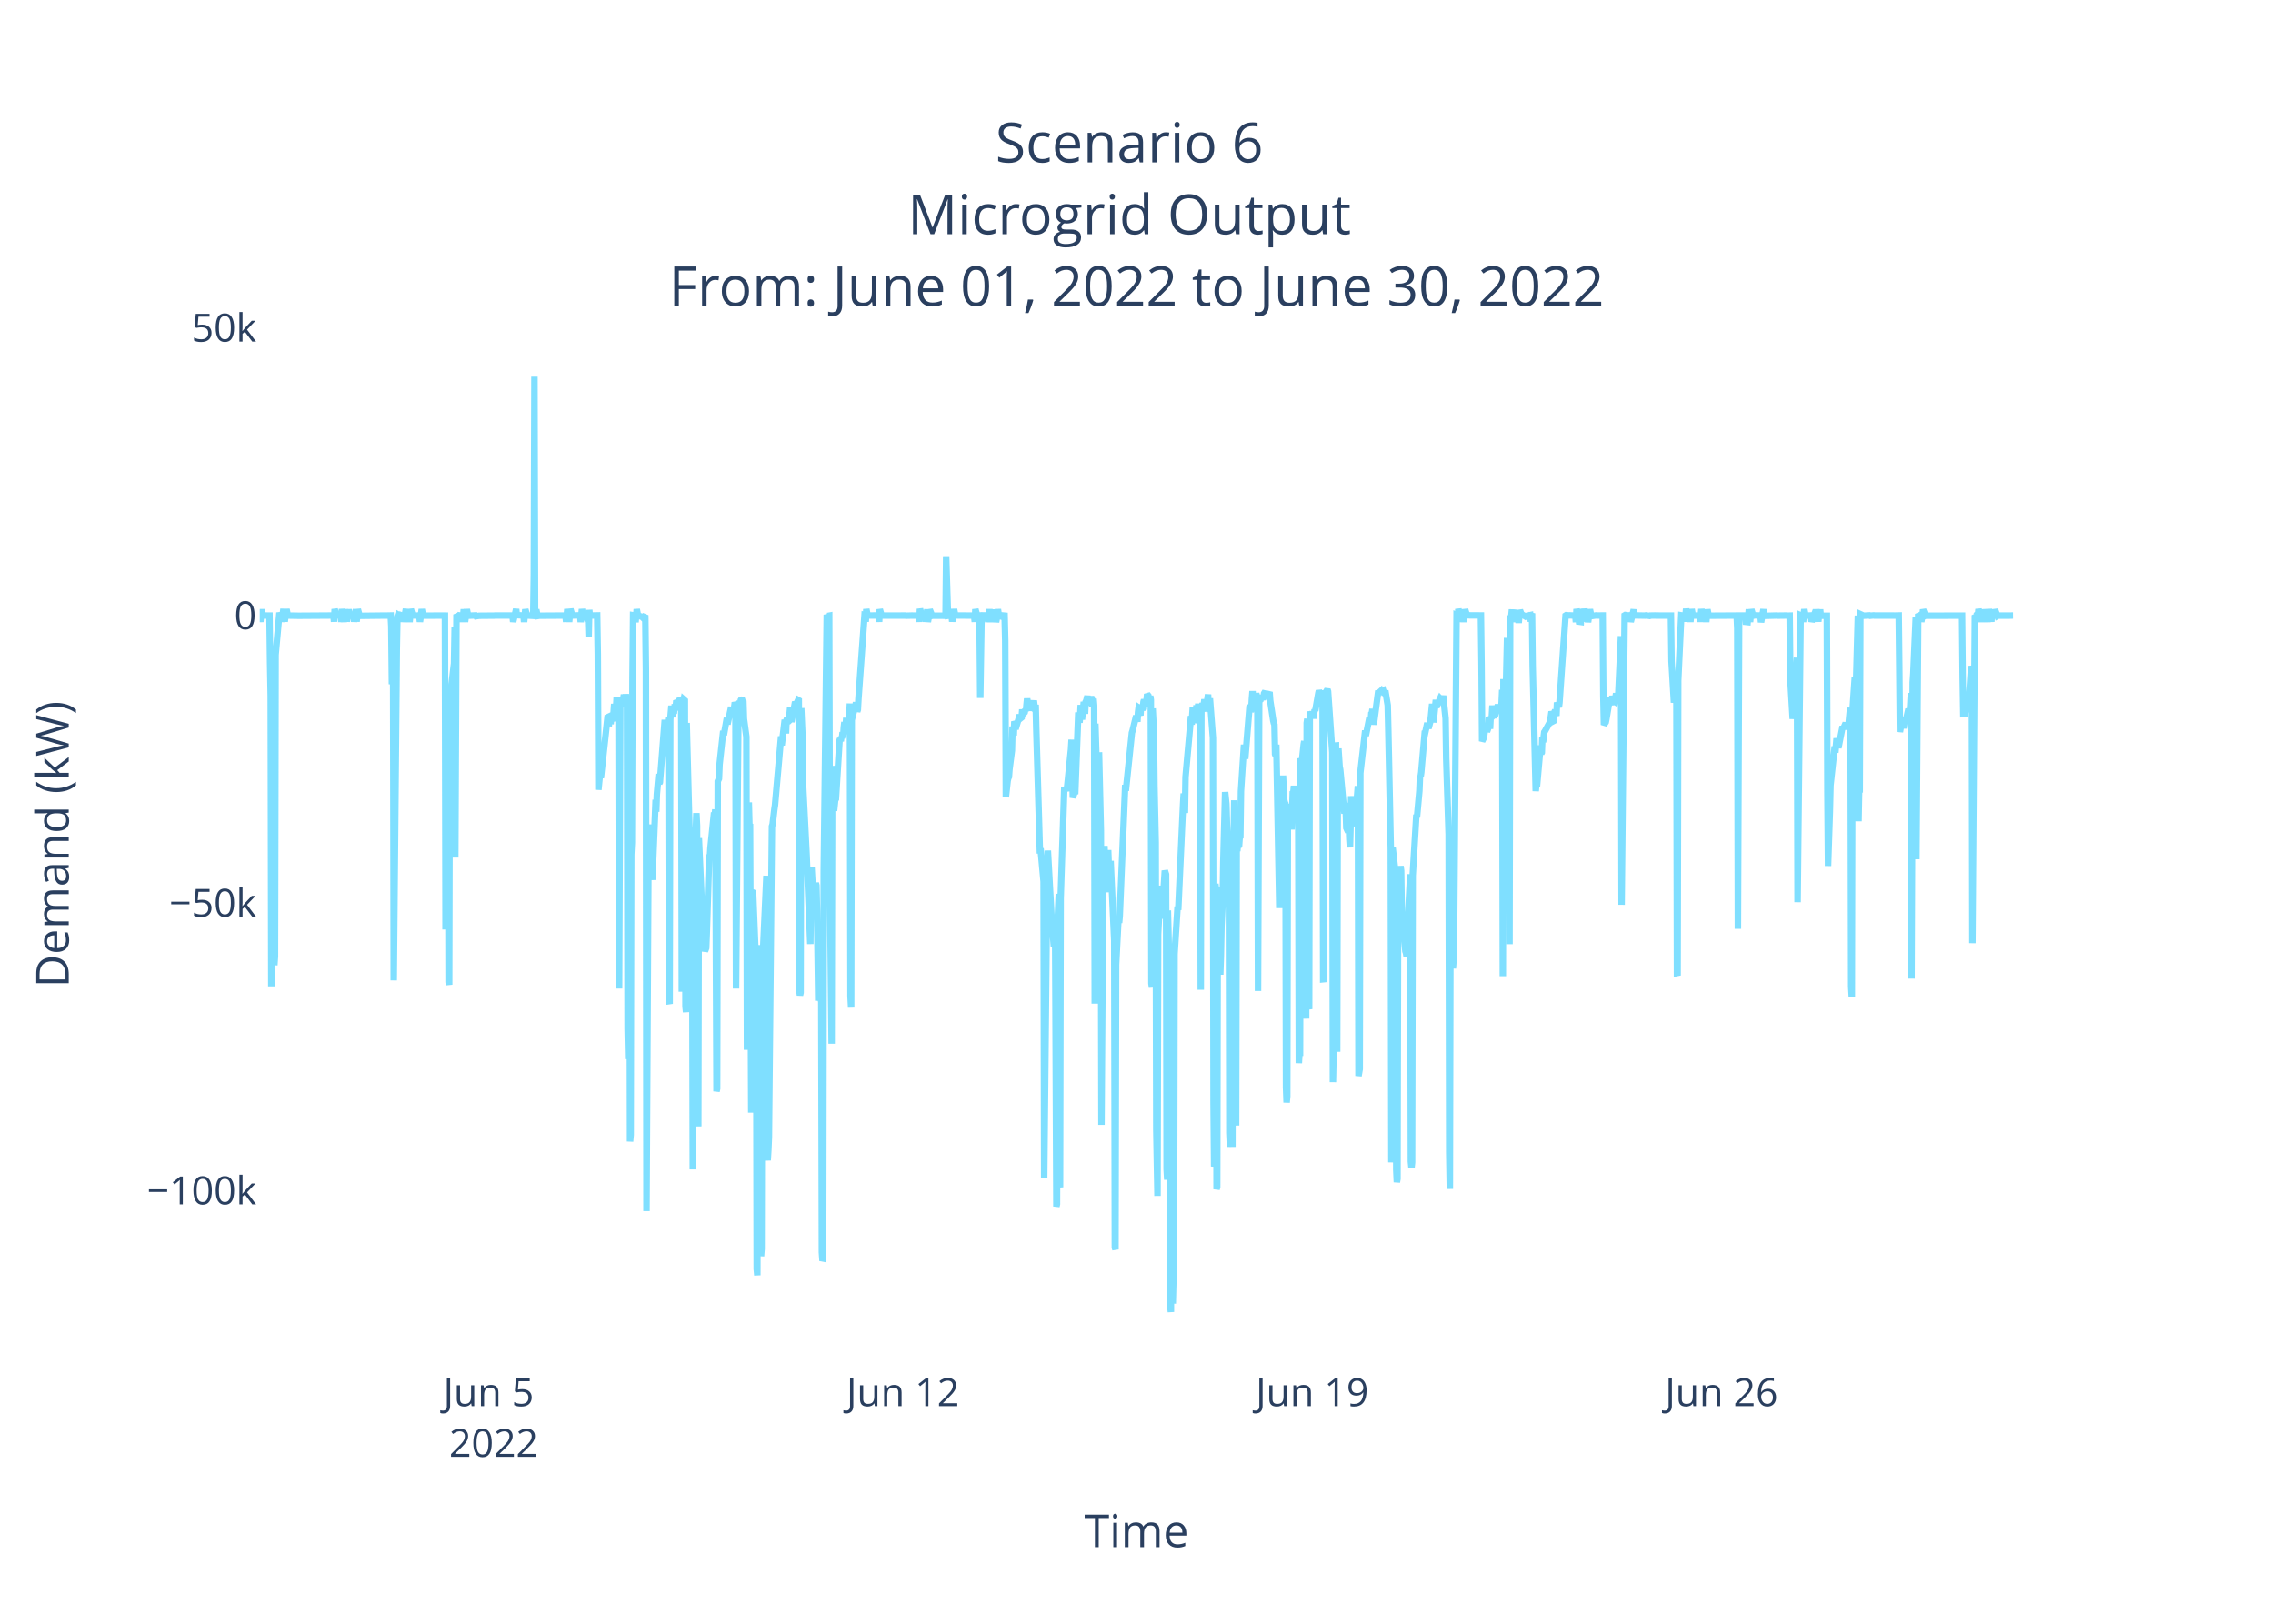
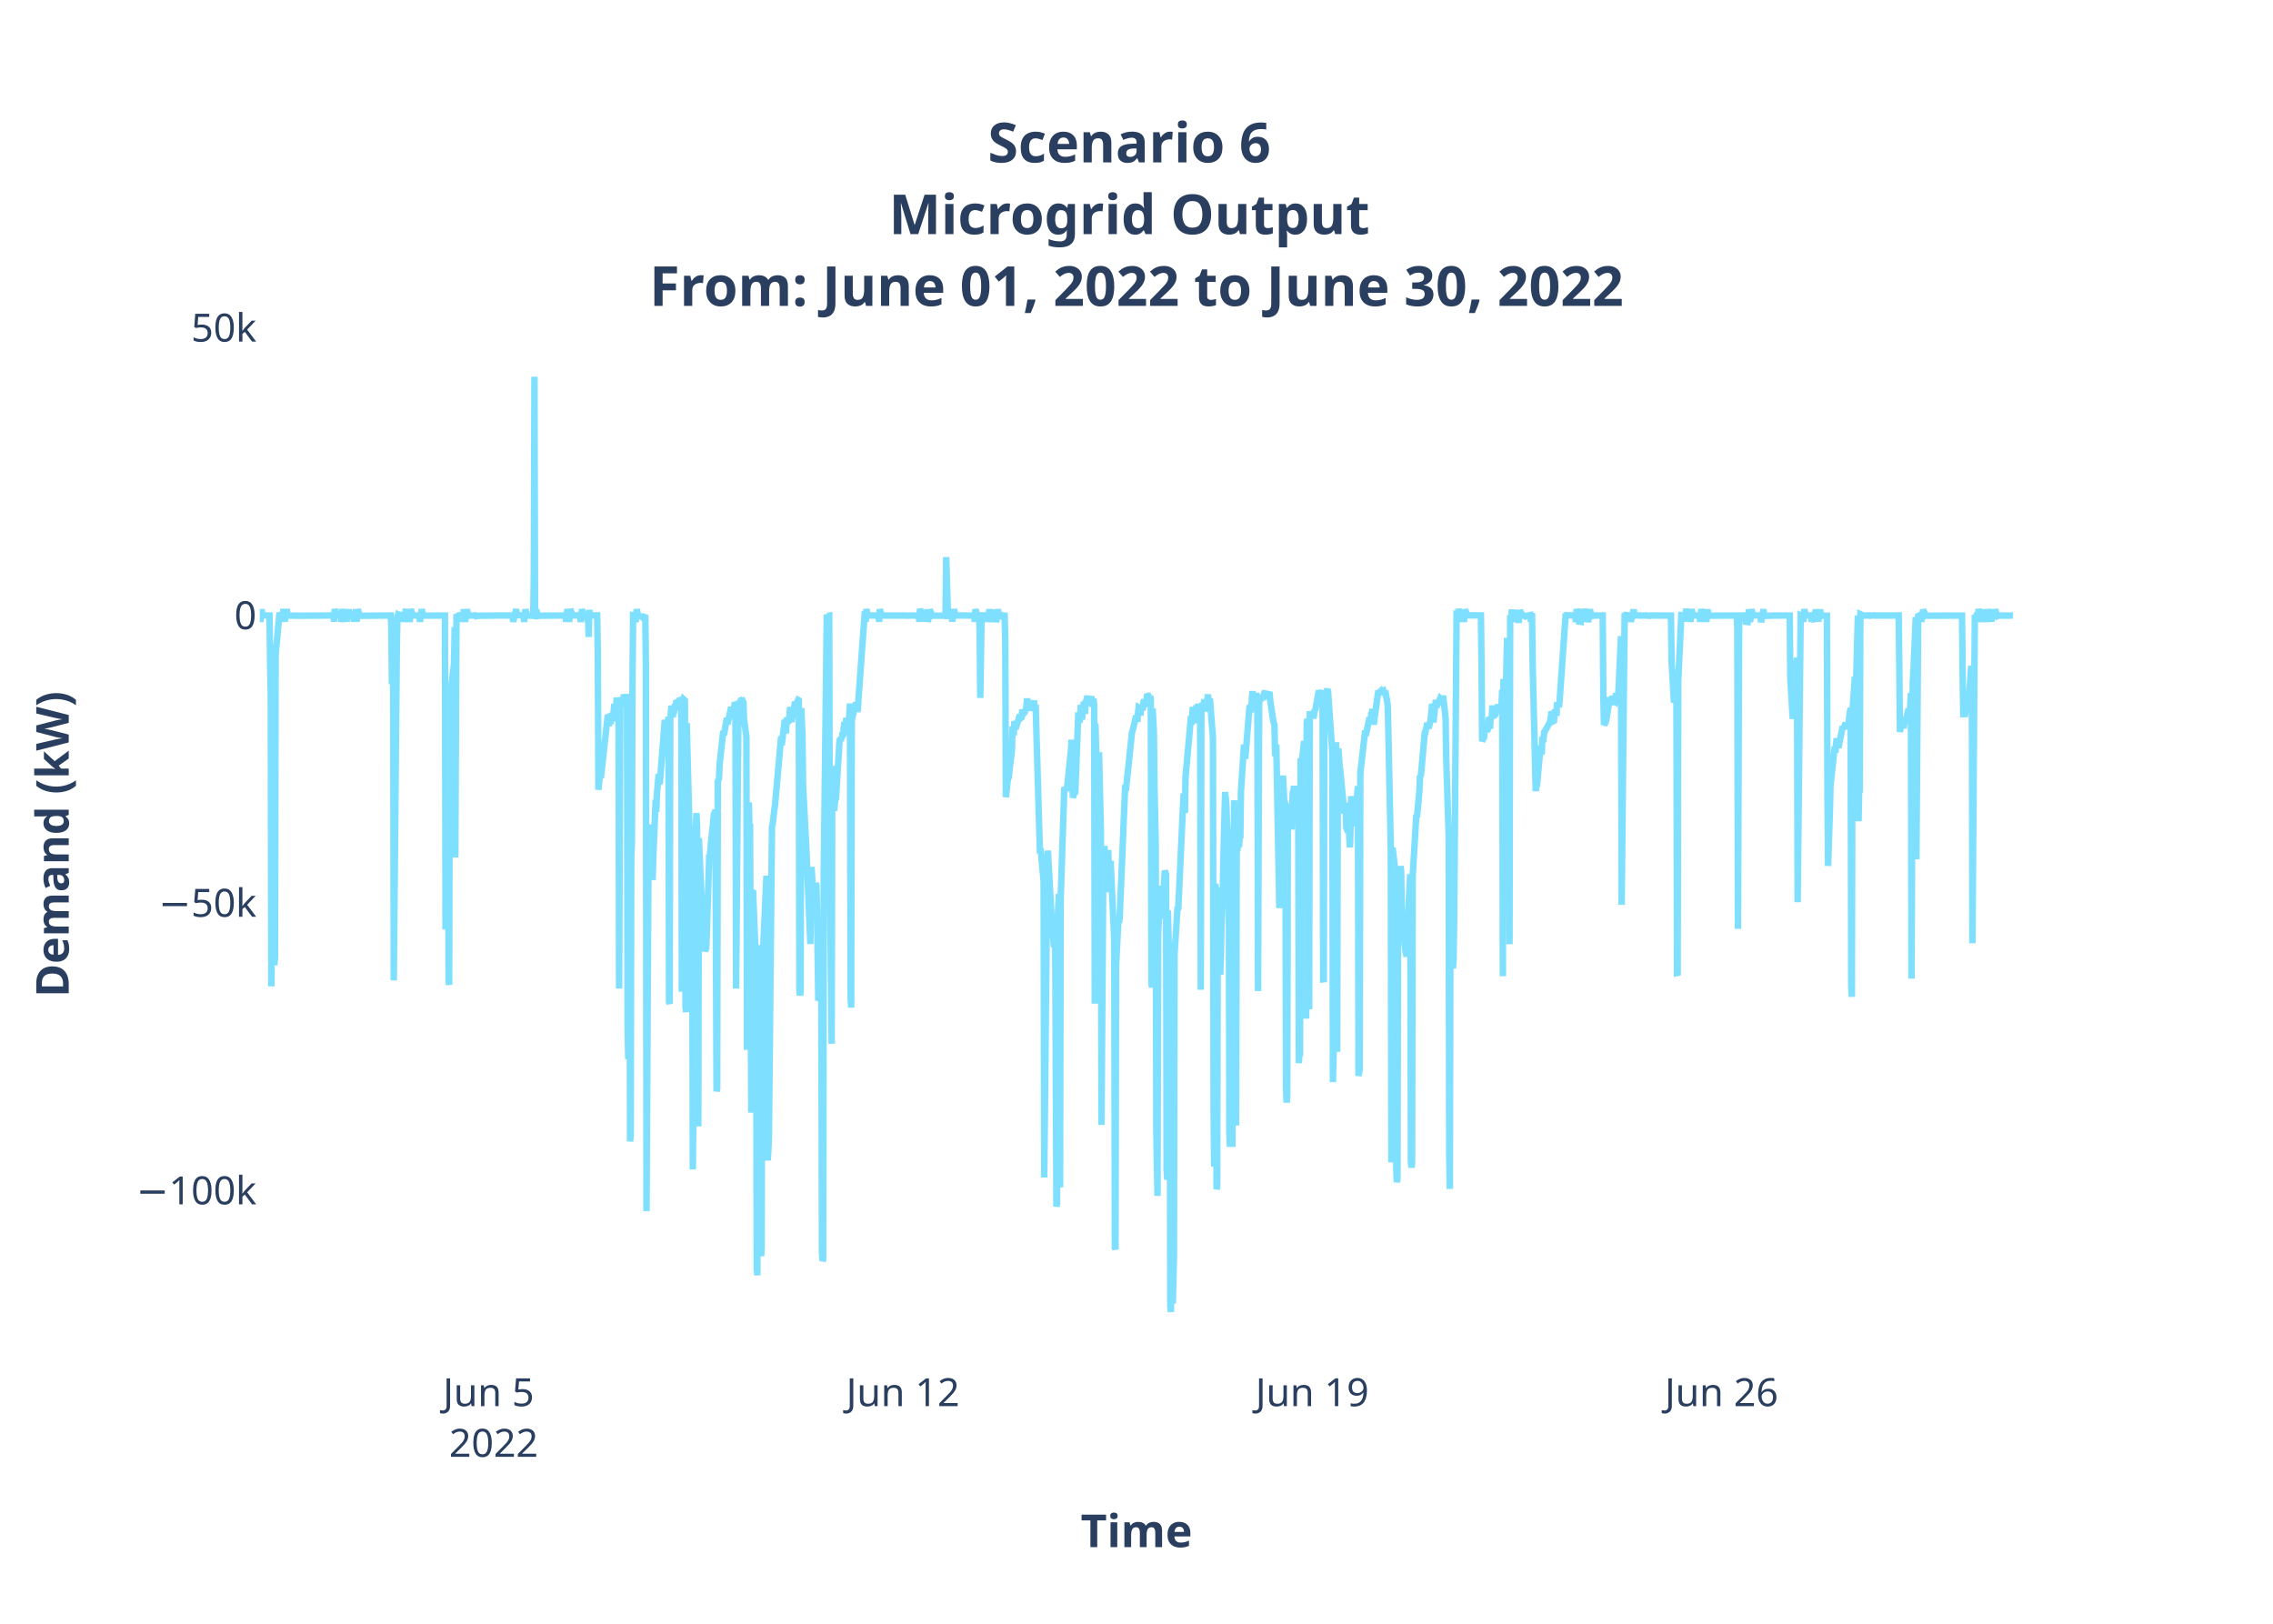
<svg xmlns="http://www.w3.org/2000/svg" class="main-svg" width="700" height="500" style="" viewBox="0 0 700 500">
  <rect x="0" y="0" width="700" height="500" style="fill: rgb(255, 255, 255); fill-opacity: 1;" />
-   <defs id="defs-24c2d1">
+   <defs id="defs-5263e6">
    <g class="clips">
-       <clipPath id="clip24c2d1xyplot" class="plotclip">
+       <clipPath id="clip5263e6xyplot" class="plotclip">
        <rect width="540" height="320" />
      </clipPath>
-       <clipPath class="axesclip" id="clip24c2d1x">
+       <clipPath class="axesclip" id="clip5263e6x">
        <rect x="80" y="0" width="540" height="500" />
      </clipPath>
-       <clipPath class="axesclip" id="clip24c2d1y">
+       <clipPath class="axesclip" id="clip5263e6y">
        <rect x="0" y="100" width="700" height="320" />
      </clipPath>
-       <clipPath class="axesclip" id="clip24c2d1xy">
+       <clipPath class="axesclip" id="clip5263e6xy">
        <rect x="80" y="100" width="540" height="320" />
      </clipPath>
    </g>
    <g class="gradients" />
    <g class="patterns" />
  </defs>
  <g class="bglayer" />
  <g class="layer-below">
    <g class="imagelayer" />
    <g class="shapelayer" />
  </g>
  <g class="cartesianlayer">
    <g class="subplot xy">
      <g class="layer-subplot">
        <g class="shapelayer" />
        <g class="imagelayer" />
      </g>
      <g class="minor-gridlayer">
        <g class="x" />
        <g class="y" />
      </g>
      <g class="gridlayer">
        <g class="x">
          <path class="xgrid crisp" transform="translate(152.03,0)" d="M0,100v320" style="stroke: rgb(255, 255, 255); stroke-opacity: 1; stroke-width: 1px;" />
          <path class="xgrid crisp" transform="translate(278.07,0)" d="M0,100v320" style="stroke: rgb(255, 255, 255); stroke-opacity: 1; stroke-width: 1px;" />
          <path class="xgrid crisp" transform="translate(404.11,0)" d="M0,100v320" style="stroke: rgb(255, 255, 255); stroke-opacity: 1; stroke-width: 1px;" />
          <path class="xgrid crisp" transform="translate(530.16,0)" d="M0,100v320" style="stroke: rgb(255, 255, 255); stroke-opacity: 1; stroke-width: 1px;" />
        </g>
        <g class="y">
          <path class="ygrid crisp" transform="translate(0,366.65)" d="M80,0h540" style="stroke: rgb(255, 255, 255); stroke-opacity: 1; stroke-width: 1px;" />
          <path class="ygrid crisp" transform="translate(0,278.1)" d="M80,0h540" style="stroke: rgb(255, 255, 255); stroke-opacity: 1; stroke-width: 1px;" />
        </g>
      </g>
      <g class="zerolinelayer">
        <path class="yzl zl crisp" transform="translate(0,189.55)" d="M80,0h540" style="stroke: rgb(255, 255, 255); stroke-opacity: 1; stroke-width: 2px;" />
      </g>
      <path class="xlines-below" />
      <path class="ylines-below" />
      <g class="overlines-below" />
      <g class="xaxislayer-below" />
      <g class="yaxislayer-below" />
      <g class="overaxes-below" />
-       <g class="plot" transform="translate(80,100)" clip-path="url(#clip24c2d1xyplot)">
+       <g class="plot" transform="translate(80,100)" clip-path="url(#clip5263e6xyplot)">
        <g class="scatterlayer mlayer">
-           <g class="trace scatter trace80608e" style="stroke-miterlimit: 2; opacity: 0.5;">
+           <g class="trace scatter trace178268" style="stroke-miterlimit: 2; opacity: 0.5;">
            <g class="fills" />
            <g class="errorbars" />
            <g class="lines">
              <path class="js-line" d="M0,89.54L0.19,91.49L0.56,87.6L0.75,89.54L0.94,89.53L3,89.55L3.19,104.21L3.38,114.32L3.56,203.74L4.31,112.1L4.5,197.22L4.69,194.5L4.88,101.62L6,89.46L6.19,89.44L6.56,89.51L6.75,91.46L7.32,87.52L7.5,89.57L7.69,91.39L8.25,87.58L8.63,89.54L8.82,89.55L12.38,89.61L12.57,89.6L22.7,89.53L22.88,91.44L23.07,87.56L23.63,89.48L23.82,89.47L24.95,89.47L25.13,91.5L25.32,87.52L25.88,91.5L26.07,89.53L26.26,87.67L26.63,89.58L26.82,91.39L27.38,87.7L27.76,89.58L27.95,89.48L28.89,89.53L29.07,91.43L29.64,87.62L29.82,91.41L30.01,89.75L30.2,87.6L30.76,89.67L30.95,89.63L38.83,89.54L39.01,89.55L40.33,89.52L40.51,92.78L40.7,110.69L41.08,108.12L41.26,201.9L42.2,99.78L42.39,89.83L42.58,89.25L43.14,89.57L43.33,89.37L44.08,89.63L44.27,91.47L45.02,87.51L45.2,91.5L45.58,87.7L45.95,89.53L46.14,91.54L46.52,87.57L47.08,89.49L47.27,89.51L48.77,89.58L48.95,89.49L49.14,89.75L49.33,91.47L49.89,87.6L50.27,89.52L50.46,89.57L53.83,89.56L54.02,89.55L57.02,89.56L57.21,186.23L57.96,114.63L58.15,202.39L58.33,203.23L58.52,116.59L58.9,113.62L59.08,110.59L59.83,104.29L60.02,93.09L60.21,164.07L60.58,89.21L60.77,89.39L62.08,89.59L62.27,89.4L62.46,91.52L62.83,87.62L63.02,89.55L63.21,91.47L63.77,87.62L64.15,89.53L64.33,89.59L66.4,89.5L66.59,89.75L67.52,89.61L67.71,89.6L72.21,89.56L72.4,89.54L77.84,89.53L78.03,91.48L78.96,87.55L79.15,89.42L81.22,89.53L81.4,91.52L81.78,87.65L82.34,89.54L82.53,89.54L84.22,89.64L84.4,77.03L84.59,16L84.78,89.79L84.97,89.63L85.15,87.68L85.53,89.69L86.09,89.6L86.28,89.59L94.16,89.54L94.35,91.47L94.72,87.57L95.1,89.52L95.28,91.5L95.66,87.53L96.22,89.47L96.41,89.53L98.66,89.47L98.85,91.55L99.22,87.57L99.6,89.48L99.78,89.62L100.53,89.75L100.72,90.28L101.1,89.89L101.29,96.14L101.47,87.8L101.66,89.64L102.22,89.56L102.41,89.53L103.91,89.5L104.1,101.4L104.29,143.2L104.85,137.62L105.04,139.58L107.1,120.86L107.29,120.77L107.47,123.6L107.85,120.39L108.04,122.96L108.23,121.1L108.79,122.01L109.16,116.76L109.35,118.09L109.54,119.12L109.73,118.15L109.91,114.79L110.29,118.92L110.48,116.18L110.66,204.41L111.04,114.7L111.41,116.69L111.6,117L112.16,113.92L112.35,116.78L112.54,116.86L112.73,113.74L113.1,117.79L113.29,216.75L113.48,226.14L113.66,144.23L113.85,156.54L114.04,251.5L114.23,249.41L114.41,163.14L114.6,159.48L114.79,108.74L114.98,89.45L115.54,89.54L115.73,91.59L116.1,87.6L116.48,89.5L116.67,89.57L117.79,89.99L117.98,90.18L118.73,89.44L118.92,106.01L119.1,272.93L119.67,169.84L119.85,165.89L120.42,153.88L120.6,160.18L120.79,168.83L120.98,170.96L121.17,164.37L121.92,146.27L122.1,149.97L122.29,144.62L122.86,138.32L123.04,141.24L123.23,140.88L124.73,121.67L124.92,123.57L125.48,124.69L125.86,120.75L126.04,208.5L126.23,209.12L126.42,121.56L126.79,117.32L127.17,120.82L127.36,119.35L127.54,119.74L127.73,117.79L128.11,117.81L128.29,115.73L128.67,116.06L128.86,117.99L129.23,115.07L129.61,115.42L129.8,115.77L129.98,205.38L130.36,116.24L130.55,115.35L130.92,115.68L131.11,209.9L131.3,211.67L131.48,122.61L132.61,166.5L132.8,166.12L132.98,167.59L133.17,174.9L133.36,260.1L134.3,155.43L134.48,150.38L134.67,154.33L134.86,240.69L135.05,246.85L135.23,158.09L136.73,191.87L136.92,190.84L137.11,192.94L137.49,191.89L137.67,187.32L138.42,163.1L138.61,164.27L138.8,161.15L139.92,150.2L140.11,151.05L140.3,149.27L140.67,236.06L140.86,235.22L141.05,140.59L141.42,139.78L141.61,135.37L142.74,125.06L142.92,126.37L143.86,121.1L144.05,123.01L145.18,117.72L145.36,119L145.74,118.92L145.93,120.19L146.11,117.76L146.3,116.3L146.49,116.69L146.68,204.41L147.43,115.85L147.61,116.13L147.8,116L148.18,117.2L148.36,114.89L148.74,116.05L148.93,115.75L149.11,121.32L149.86,126.87L150.05,223.29L150.61,147.07L150.8,154.29L150.99,154.37L151.37,242.62L151.74,174.76L151.93,174.85L152.87,198.21L153.05,290.76L153.24,292.7L153.43,203.24L154.18,191.05L154.37,286.82L154.55,284.53L154.74,198.51L156.05,169.67L156.24,255.63L156.43,257.3L156.62,254.28L156.8,250.16L157.74,154.43L157.93,153.9L158.49,149.19L158.68,147.92L160.56,126.75L160.74,129.48L161.68,121.65L161.87,124L162.06,125.85L162.24,121.67L162.43,121.13L162.62,122.36L162.99,122.01L163.18,119.65L163.37,117.72L163.56,119.41L163.74,122.31L164.87,116.12L165.06,116.46L165.24,118.75L165.62,115.95L165.81,115.54L166,115.65L166.18,205.15L166.37,206.47L166.56,205.67L166.75,118.04L167.12,126.33L167.31,141.52L168.43,163.58L168.62,168.57L169.56,190.7L169.75,175.34L169.93,166.95L170.31,173.61L170.5,177.69L170.68,181.17L170.87,176.32L171.06,173.06L171.25,171.93L171.43,172.65L171.62,180.59L172,208.17L172.56,197.32L172.75,207.73L172.94,208.39L173.12,285.56L173.31,288.24L173.5,287.85L173.69,168.19L174.62,89.29L174.81,89.68L175.37,89.58L175.56,168.35L176.12,221.4L176.31,135.84L176.87,149.68L177.25,146.03L177.44,145.9L178.56,127.97L178.75,127.47L178.94,128.24L179.12,126.85L179.31,127.33L179.5,125.46L179.69,126.77L179.87,123.91L180.06,122.35L180.25,126.05L180.63,121.05L180.81,125.37L181,122.3L181.38,123.08L181.75,116.63L181.94,206.86L182.13,210.27L182.31,121.71L183.63,116.34L183.81,117.25L184,119.1L184.19,118.55L184.38,115.13L186.25,89.45L186.44,89.51L186.63,91.46L186.81,87.55L187.19,89.51L187.38,89.53L189.82,89.52L190,89.64L190.57,89.46L190.75,91.48L190.94,87.62L191.5,89.54L191.69,89.55L198.82,89.54L199.01,89.59L200.51,89.55L200.69,89.54L202.95,89.55L203.13,91.48L203.32,87.48L203.88,89.46L204.07,89.47L205.01,89.52L205.2,91.44L205.57,87.63L205.76,91.5L206.13,89.48L206.32,87.71L207.07,89.59L207.26,89.52L207.45,89.58L211.2,89.6L211.39,71.55L211.95,89.62L212.51,89.54L212.7,89.62L213.07,89.62L213.26,91.4L213.82,87.58L214.2,89.57L214.39,89.52L220.01,89.56L220.2,91.48L220.39,87.6L220.95,89.52L221.14,89.57L221.51,89.54L221.7,94.53L221.89,114.91L222.26,91.56L222.45,89.5L224.14,89.48L224.33,91.54L224.7,87.59L225.08,91.56L225.27,89.55L226.2,89.56L226.39,87.7L226.77,91.56L227.14,89.62L227.33,87.6L227.7,90.2L228.27,89.61L228.45,89.48L229.39,89.57L229.58,97.29L229.77,145.47L230.33,140.44L230.52,139.59L230.71,139.24L230.89,136.91L231.64,131.09L231.83,123.71L232.21,126.45L232.39,122.15L232.58,122.51L232.77,124.49L233.89,120.72L234.08,120.12L234.27,121.22L234.64,120.92L234.83,118.46L235.02,119.94L235.58,119.35L235.77,118.37L235.96,118.96L236.14,116.92L236.33,115.1L236.71,117.64L236.89,118.85L237.27,115.99L237.65,117.82L237.83,118.38L238.4,115.74L238.58,117.29L238.77,119.03L238.96,117L239.15,124.64L240.27,162.83L240.46,161.23L241.4,171.49L241.58,262.59L242.52,168.8L242.71,161.92L243.83,182.29L244.02,184.87L244.58,191.66L244.77,188.96L244.96,187.89L245.34,271.52L245.52,270.76L245.71,183.56L246.09,175.26L246.27,264.45L246.46,265.6L246.65,176.62L247.77,142.49L248.34,143.14L248.52,143.57L249.84,130.73L250.02,127.77L250.4,145.64L250.96,143.88L251.15,143.82L252.09,119.38L252.28,120.85L252.46,122.52L252.65,120.6L252.84,117.08L253.21,121.56L253.59,118.06L253.78,116.13L254.15,119.79L254.34,116.11L254.53,115.77L254.9,114.31L255.09,115.62L255.28,117.08L256.03,114.6L256.21,115.08L256.4,117.6L256.78,115.17L256.96,117.23L257.15,209.07L257.34,122.81L257.9,141.27L258.09,150.12L258.46,131.63L258.84,147.65L259.03,155.79L259.22,246.37L259.78,165.57L259.97,168.38L260.15,160.49L260.53,171.75L260.72,171.37L260.9,174.75L261.09,165.89L261.28,161.77L261.65,171.74L261.84,168.21L262.03,165.09L263.15,189.6L263.34,284.14L263.53,284.74L263.72,197.08L264.47,182.49L264.65,184.18L264.84,182.09L266.53,141.69L266.72,143.5L268.59,125.63L268.78,125.04L269.91,120.39L270.09,121.24L270.28,122.25L270.47,119.31L270.66,117.87L270.84,117.99L271.03,119.88L271.22,120.27L271.41,116.94L271.78,118.51L271.97,118.13L272.16,116.1L272.34,115.49L272.72,116.62L272.91,117.66L273.28,113.73L273.66,114.23L273.85,117.49L274.03,117.14L274.22,114.3L274.41,115.48L274.6,202.85L274.78,204.06L274.97,118.14L275.35,125.44L275.53,142.05L275.91,159.46L276.1,247.76L276.47,268.25L276.66,187.7L277.41,172.74L277.6,180.19L277.78,182.88L278.72,168.09L279.1,169.25L279.28,260L279.47,263.26L279.66,180.35L280.22,202.92L280.41,302.27L280.6,304L280.78,209.14L280.97,211.55L281.16,301.43L281.54,287.02L281.72,193.72L282.66,179.17L282.85,180.2L284.35,147.58L284.54,144.34L284.91,150.34L285.1,139.27L286.79,120.48L286.97,123.12L287.35,117.7L287.72,122.55L287.91,121.76L288.48,117.22L288.66,120.11L288.85,118.3L289.04,116.72L289.23,118.55L289.41,118.17L289.6,120.12L289.79,204.79L289.98,117.05L290.16,117.6L290.35,116.51L290.54,118.67L290.91,115.35L291.1,116.8L291.29,118.11L291.48,118.05L291.66,116.53L292.04,113.83L292.23,118.45L292.41,118.98L292.6,115.03L293.54,127.22L293.73,239.47L293.91,259.2L294.1,258.13L294.29,172.18L294.48,173.81L294.66,266.2L294.85,265.47L295.04,173.26L295.79,200.12L295.98,194.54L296.17,185.01L296.54,177.58L296.73,165.56L297.29,143.9L297.67,147.54L297.85,153.52L298.23,161.78L298.42,158.82L298.6,248.86L298.79,253.14L298.98,164.36L299.17,165.64L299.35,247.54L299.54,253.16L299.73,173.53L300.1,146.43L300.29,236.79L300.67,246.58L300.85,161.41L301.04,162.08L301.23,159.85L301.42,160.69L301.6,160.32L301.79,157.73L301.98,157.59L302.17,143.64L303.11,129.32L303.29,131.32L303.48,133.67L304.79,117.75L304.98,117.58L305.17,119.22L305.36,118.34L305.54,115.16L305.73,112.83L305.92,115.04L306.11,118.02L306.86,113.55L307.04,114.16L307.23,116.87L307.42,205.16L307.79,113.93L307.98,115.67L308.17,115.51L308.36,114.13L308.92,115.38L309.11,114.72L309.29,113.49L309.67,112.87L309.86,114.92L310.98,113.1L311.17,115.7L312.11,121.88L312.3,122.7L312.48,123.14L312.67,132.23L312.86,132.71L313.05,129.28L313.98,179.63L314.36,163.98L314.55,159.24L315.11,138.82L315.48,146.29L315.67,147.1L315.86,147.49L316.05,234.77L316.23,239.5L316.42,237.61L316.61,152.24L316.8,151.57L316.99,154.03L317.17,154.62L317.36,147.55L317.74,155.43L317.92,150.82L318.11,144.18L318.3,144.03L318.49,142L318.86,145.69L319.24,142.78L319.42,143.93L319.8,143.26L319.99,227.38L320.17,224.26L320.36,225.16L320.55,133.5L320.92,134.61L321.49,129.22L321.67,128.21L322.24,213.68L322.42,122.61L322.61,121.36L322.8,209.39L323.17,210.74L323.36,119.03L323.55,120.39L324.11,119.39L324.3,119.77L324.49,121.26L324.86,118.48L325.05,118.87L325.99,113.5L326.18,112.67L326.93,114.44L327.11,112.67L327.3,113.66L327.49,201.55L327.68,201.53L327.86,113.86L328.8,112.29L328.99,112.89L330.3,131.66L330.49,233.23L330.86,216.15L331.05,129.59L331.43,129.56L331.62,220.5L331.8,223.87L331.99,135.11L332.18,130.48L332.55,136.04L332.74,137.01L333.87,149L334.05,150.51L334.24,147.26L334.43,149.02L334.62,154.96L335.18,156.19L335.37,152.97L335.55,158.37L335.74,160.93L335.93,153.93L336.12,145.15L336.49,154.31L337.05,151.98L337.24,148.72L337.62,149.02L338.18,142.07L338.37,231.32L338.74,229.21L338.93,138.01L340.43,124.96L340.62,126.55L341.74,120.93L341.93,121.44L342.12,122.38L342.31,119.77L342.49,119.61L342.68,118.32L342.87,120.54L343.06,123.13L344.37,113.44L344.56,113.41L345.12,112.89L345.31,113.52L345.49,113.27L346.06,112.83L346.25,113.42L346.43,113.47L346.62,112.65L347.37,117.16L347.56,125.4L348.31,161.3L348.5,257.92L348.68,253.8L348.87,160.99L349.81,169.13L350,260.24L350.18,264.03L350.37,263L350.56,176.55L350.75,176.81L350.93,171.29L351.31,166.72L351.5,168.15L351.68,180.72L352.81,192.92L353,193.43L353.19,194.6L353.37,186.7L354.31,169.21L354.5,257.64L354.69,259.54L354.87,257.94L355.06,169.62L356.19,150.86L356.37,151.7L357.12,143.52L357.31,138.83L357.5,139.17L357.69,137.86L358.81,125.08L359,125.24L359.56,122.63L359.75,123.58L359.94,124.26L360.5,122.11L360.69,120.5L361.06,116.75L361.25,118.57L361.44,122.46L362.19,115.52L362.38,117.8L362.56,117.25L363.5,115.06L363.69,115.26L364.06,117.01L364.25,115.22L364.44,114.22L365.19,121.21L365.38,133.57L366.13,156.95L366.31,254.93L366.5,266.11L366.69,179.74L367.44,198.2L367.63,195.51L367.82,184.11L368.57,89.48L368.75,89.57L368.94,91.54L369.13,87.52L369.69,89.58L369.88,89.51L370.63,89.51L370.82,91.53L371.19,87.65L371.75,89.42L371.94,89.48L376.07,89.51L376.26,104.6L376.44,128.26L377.01,127.12L377.19,125.58L377.57,122.68L377.76,123.58L377.94,125.32L378.32,124.22L378.51,120.84L378.88,124.43L379.07,120.64L379.26,121.33L379.44,120.41L379.63,117.24L380.01,121.2L380.19,117.91L380.38,120.5L381.32,117.01L381.51,117.83L381.88,118.89L382.07,117.06L382.26,118.85L382.45,116.33L382.63,112.41L382.82,200.61L383.01,109.09L383.38,121.99L383.57,120.58L384.13,96.42L384.32,160.63L384.51,154.4L384.7,97.58L384.88,190.75L385.07,89.47L385.26,91.35L385.45,89.53L385.63,87.67L385.82,91.55L386.2,87.78L386.38,89.56L387.51,89.78L387.7,91.8L388.07,87.88L388.63,89.33L388.82,89.27L389.76,89.82L389.95,89.69L391.26,89.41L391.45,91.43L391.64,89.61L391.82,89.65L392.01,105.05L392.95,143.61L393.14,141.59L393.32,142.24L394.45,129.55L394.64,132.07L394.82,131.71L395.01,126.87L395.2,128.55L395.57,125.45L395.76,125.18L397.26,122.47L397.45,121.68L397.83,119.11L398.2,120.21L398.39,122.04L398.58,121.94L398.76,119.14L398.95,118.69L399.14,119.89L399.33,120.41L399.51,116.3L400.08,117.74L400.26,116.4L402.14,89.54L402.33,89.42L403.27,89.51L403.45,89.48L404.77,89.55L404.95,89.59L405.14,89.47L405.33,91.58L405.52,87.54L406.08,89.66L406.27,91.41L406.83,91.49L407.02,87.5L407.2,89.54L407.39,89.62L407.58,91.41L407.95,87.47L408.33,89.57L408.52,89.62L408.89,89.65L409.08,91.59L409.64,87.64L410.02,89.51L410.2,89.7L411.52,89.5L411.71,89.53L413.58,89.52L413.77,114.19L413.96,123.21L414.52,122.38L414.71,121.42L415.83,114.73L416.02,116.47L416.21,117.04L416.58,114.32L416.96,115.98L417.14,115.91L417.33,116.04L417.52,114.77L417.71,113.49L418.08,115.46L418.27,116.06L419.21,95.88L419.4,178.62L420.33,89.48L420.52,89.37L421.65,89.55L421.83,89.48L422.02,89.51L422.21,91.49L423.15,87.69L423.33,89.5L426.71,89.56L426.9,89.49L428.02,89.65L428.21,89.55L429.71,89.52L429.9,89.54L434.59,89.55L434.78,103.67L435.53,116.35L435.71,115.32L435.9,114.28L436.09,113.26L436.28,113.5L436.46,199.62L436.65,199.58L436.84,109.54L437.78,89.47L437.96,89.5L438.15,89.49L438.71,89.5L438.9,91.43L439.28,87.46L439.65,89.52L439.84,89.55L440.4,89.54L440.59,91.5L440.97,87.57L441.34,89.6L441.53,89.54L443.4,89.56L443.59,91.48L443.97,87.56L444.34,89.57L444.53,89.58L445.28,89.64L445.47,91.52L445.84,87.67L446.22,89.63L446.41,89.59L454.85,89.54L455.03,93.56L455.22,186.02L455.6,89.61L455.78,89.54L457.47,89.53L457.66,91.48L458.22,91.54L458.6,87.65L458.78,89.56L458.97,91.52L459.16,89.51L459.35,87.64L459.91,89.58L460.1,89.56L460.28,89.48L461.79,89.53L461.97,89.5L462.16,89.51L462.35,91.61L463.1,87.61L463.29,89.64L467.22,89.53L467.41,89.57L470.23,89.53L470.41,89.58L471.16,89.56L471.35,108.78L472.1,121.36L472.29,119.25L472.48,115.47L473.41,102.53L473.6,177.82L474.54,89.46L474.73,89.54L475.1,89.45L475.29,91.51L475.67,87.59L476.04,89.6L476.23,89.58L477.73,89.51L477.92,91.44L478.67,89.41L478.85,89.62L479.04,89.47L479.23,89.54L479.42,87.65L479.98,91.4L480.17,89.63L480.35,89.48L480.54,87.67L480.73,89.58L480.92,89.58L481.1,89.61L482.61,89.61L482.79,143.85L482.98,166.66L483.54,149.76L483.73,141.84L485.04,129.86L485.23,131.77L485.61,127.37L485.98,128.92L486.17,130.3L487.48,123.64L487.67,124.41L488.42,122.64L488.61,123.47L489.17,124.08L489.54,120.44L489.73,120.56L489.92,117.92L490.11,203.8L490.3,206.96L490.48,119.23L491.23,108.42L491.42,117.09L492.17,89.55L492.36,152.9L492.55,143.41L492.73,144.06L492.92,89.12L493.86,89.55L494.05,89.59L495.73,89.49L495.92,89.6L497.05,89.49L497.24,89.54L503.24,89.54L503.42,89.55L504.74,89.52L504.93,107.27L505.11,125.39L505.68,122.24L505.86,120.75L506.24,124.26L506.61,121.58L506.8,122.58L507.74,118.34L507.93,118.71L508.11,119.96L508.3,116.81L508.49,113.41L508.68,201.36L509.05,110.14L509.24,107.32L509.99,90.03L510.18,164.59L510.74,89.05L511.3,89.52L511.49,89.48L511.68,91.47L512.05,89.42L512.24,87.71L512.99,89.59L513.18,89.5L513.37,89.59L524.24,89.57L524.43,108.7L524.62,119.9L525.18,119.88L525.37,118.17L525.56,116.51L525.93,118.88L526.12,118.6L527.06,105.1L527.25,105.83L527.43,190.44L528.18,89.44L528.37,89.58L528.56,89.43L528.75,89.51L528.93,91.45L529.31,87.57L529.87,89.5L530.06,89.45L530.25,91.54L530.62,87.67L530.81,89.46L531,89.62L531.18,89.42L531.37,91.52L531.56,87.59L532.12,91.5L532.31,89.6L532.5,87.6L532.87,89.46L533.06,89.72L533.25,91.43L533.44,89.48L533.62,89.5L533.81,89.58L534.19,89.53L534.37,87.68L535.12,89.67L535.31,89.56L538.87,89.56L539.06,89.55L540,89.53" style="vector-effect: non-scaling-stroke; fill: none; stroke: rgb(0, 191, 255); stroke-opacity: 1; stroke-width: 2px; opacity: 1;" />
            </g>
            <g class="points" />
            <g class="text" />
          </g>
        </g>
      </g>
      <g class="overplot" />
      <path class="xlines-above crisp" d="M0,0" style="fill: none;" />
      <path class="ylines-above crisp" d="M0,0" style="fill: none;" />
      <g class="overlines-above" />
      <g class="xaxislayer-above">
        <g class="xtick">
-           <text text-anchor="middle" x="0" y="433" transform="translate(152.03,0)" style="font-family: 'Open Sans', verdana, arial, sans-serif; font-size: 12px; fill: rgb(42, 63, 95); fill-opacity: 1; white-space: pre; opacity: 1;">
+           <text text-anchor="middle" x="0" y="433" transform="translate(152.03,0)" style="font-family: sans-serif; font-size: 12px; fill: rgb(42, 63, 95); fill-opacity: 1; white-space: pre; opacity: 1;">
            <tspan class="line" dy="0em" x="0" y="433">Jun 5</tspan>
            <tspan class="line" dy="1.3em" x="0" y="433">2022</tspan>
          </text>
        </g>
        <g class="xtick">
-           <text text-anchor="middle" x="0" y="433" style="font-family: 'Open Sans', verdana, arial, sans-serif; font-size: 12px; fill: rgb(42, 63, 95); fill-opacity: 1; white-space: pre; opacity: 1;" transform="translate(278.07,0)">Jun 12</text>
+           <text text-anchor="middle" x="0" y="433" style="font-family: sans-serif; font-size: 12px; fill: rgb(42, 63, 95); fill-opacity: 1; white-space: pre; opacity: 1;" transform="translate(278.07,0)">Jun 12</text>
        </g>
        <g class="xtick">
-           <text text-anchor="middle" x="0" y="433" style="font-family: 'Open Sans', verdana, arial, sans-serif; font-size: 12px; fill: rgb(42, 63, 95); fill-opacity: 1; white-space: pre; opacity: 1;" transform="translate(404.11,0)">Jun 19</text>
+           <text text-anchor="middle" x="0" y="433" style="font-family: sans-serif; font-size: 12px; fill: rgb(42, 63, 95); fill-opacity: 1; white-space: pre; opacity: 1;" transform="translate(404.11,0)">Jun 19</text>
        </g>
        <g class="xtick">
-           <text text-anchor="middle" x="0" y="433" style="font-family: 'Open Sans', verdana, arial, sans-serif; font-size: 12px; fill: rgb(42, 63, 95); fill-opacity: 1; white-space: pre; opacity: 1;" transform="translate(530.16,0)">Jun 26</text>
+           <text text-anchor="middle" x="0" y="433" style="font-family: sans-serif; font-size: 12px; fill: rgb(42, 63, 95); fill-opacity: 1; white-space: pre; opacity: 1;" transform="translate(530.16,0)">Jun 26</text>
        </g>
      </g>
      <g class="yaxislayer-above">
        <g class="ytick">
-           <text text-anchor="end" x="79" y="4.2" transform="translate(0,366.65)" style="font-family: 'Open Sans', verdana, arial, sans-serif; font-size: 12px; fill: rgb(42, 63, 95); fill-opacity: 1; white-space: pre; opacity: 1;">−100k</text>
+           <text text-anchor="end" x="79" y="4.2" transform="translate(0,366.65)" style="font-family: sans-serif; font-size: 12px; fill: rgb(42, 63, 95); fill-opacity: 1; white-space: pre; opacity: 1;">−100k</text>
        </g>
        <g class="ytick">
-           <text text-anchor="end" x="79" y="4.2" style="font-family: 'Open Sans', verdana, arial, sans-serif; font-size: 12px; fill: rgb(42, 63, 95); fill-opacity: 1; white-space: pre; opacity: 1;" transform="translate(0,278.1)">−50k</text>
+           <text text-anchor="end" x="79" y="4.2" style="font-family: sans-serif; font-size: 12px; fill: rgb(42, 63, 95); fill-opacity: 1; white-space: pre; opacity: 1;" transform="translate(0,278.1)">−50k</text>
        </g>
        <g class="ytick">
-           <text text-anchor="end" x="79" y="4.2" style="font-family: 'Open Sans', verdana, arial, sans-serif; font-size: 12px; fill: rgb(42, 63, 95); fill-opacity: 1; white-space: pre; opacity: 1;" transform="translate(0,189.55)">0</text>
+           <text text-anchor="end" x="79" y="4.2" style="font-family: sans-serif; font-size: 12px; fill: rgb(42, 63, 95); fill-opacity: 1; white-space: pre; opacity: 1;" transform="translate(0,189.55)">0</text>
        </g>
        <g class="ytick">
-           <text text-anchor="end" x="79" y="4.2" style="font-family: 'Open Sans', verdana, arial, sans-serif; font-size: 12px; fill: rgb(42, 63, 95); fill-opacity: 1; white-space: pre; opacity: 1;" transform="translate(0,100.99)">50k</text>
+           <text text-anchor="end" x="79" y="4.2" style="font-family: sans-serif; font-size: 12px; fill: rgb(42, 63, 95); fill-opacity: 1; white-space: pre; opacity: 1;" transform="translate(0,100.99)">50k</text>
        </g>
      </g>
      <g class="overaxes-above" />
    </g>
  </g>
  <g class="polarlayer" />
  <g class="smithlayer" />
  <g class="ternarylayer" />
  <g class="geolayer" />
  <g class="funnelarealayer" />
  <g class="pielayer" />
  <g class="iciclelayer" />
  <g class="treemaplayer" />
  <g class="sunburstlayer" />
  <g class="glimages" />
-   <defs id="topdefs-24c2d1">
+   <defs id="topdefs-5263e6">
    <g class="clips" />
  </defs>
  <g class="layer-above">
    <g class="imagelayer" />
    <g class="shapelayer" />
  </g>
  <g class="infolayer">
    <g class="g-gtitle">
-       <text class="gtitle" x="350" y="50" text-anchor="middle" dy="0em" style="font-family: 'Open Sans', verdana, arial, sans-serif; font-size: 17px; fill: rgb(42, 63, 95); opacity: 1; font-weight: normal; white-space: pre;">
-         <tspan class="line" dy="0em" x="350" y="50">Scenario 6</tspan>
-         <tspan class="line" dy="1.3em" x="350" y="50">Microgrid Output</tspan>
-         <tspan class="line" dy="2.6em" x="350" y="50">From: June 01, 2022 to June 30, 2022</tspan>
+       <text class="gtitle" x="350" y="50" text-anchor="middle" dy="0em" style="font-family: sans-serif; font-size: 17px; fill: rgb(42, 63, 95); opacity: 1; font-weight: normal; white-space: pre;">
+         <tspan class="line" dy="0em" x="350" y="50">
+           <tspan style="font-weight:bold">Scenario 6</tspan>
+         </tspan>
+         <tspan class="line" dy="1.3em" x="350" y="50">
+           <tspan style="font-weight:bold">Microgrid Output</tspan>
+         </tspan>
+         <tspan class="line" dy="2.6em" x="350" y="50">
+           <tspan style="font-weight:bold">From: June 01, 2022 to June 30, 2022</tspan>
+         </tspan>
      </text>
    </g>
    <g class="g-xtitle">
-       <text class="xtitle" x="350" y="476.409" text-anchor="middle" style="font-family: 'Open Sans', verdana, arial, sans-serif; font-size: 14px; fill: rgb(42, 63, 95); opacity: 1; font-weight: normal; white-space: pre;">Time</text>
+       <text class="xtitle" x="350" y="476.409" text-anchor="middle" style="font-family: sans-serif; font-size: 14px; fill: rgb(42, 63, 95); opacity: 1; font-weight: normal; white-space: pre;">
+         <tspan style="font-weight:bold">Time</tspan>
+       </text>
    </g>
    <g class="g-ytitle">
-       <text class="ytitle" transform="rotate(-90,21.16875,260)" x="21.169" y="260" text-anchor="middle" style="font-family: 'Open Sans', verdana, arial, sans-serif; font-size: 14px; fill: rgb(42, 63, 95); opacity: 1; font-weight: normal; white-space: pre;">Demand (kW)</text>
+       <text class="ytitle" transform="rotate(-90,21.16875,260)" x="21.169" y="260" text-anchor="middle" style="font-family: sans-serif; font-size: 14px; fill: rgb(42, 63, 95); opacity: 1; font-weight: normal; white-space: pre;">
+         <tspan style="font-weight:bold">Demand (kW)</tspan>
+       </text>
    </g>
  </g>
</svg>
